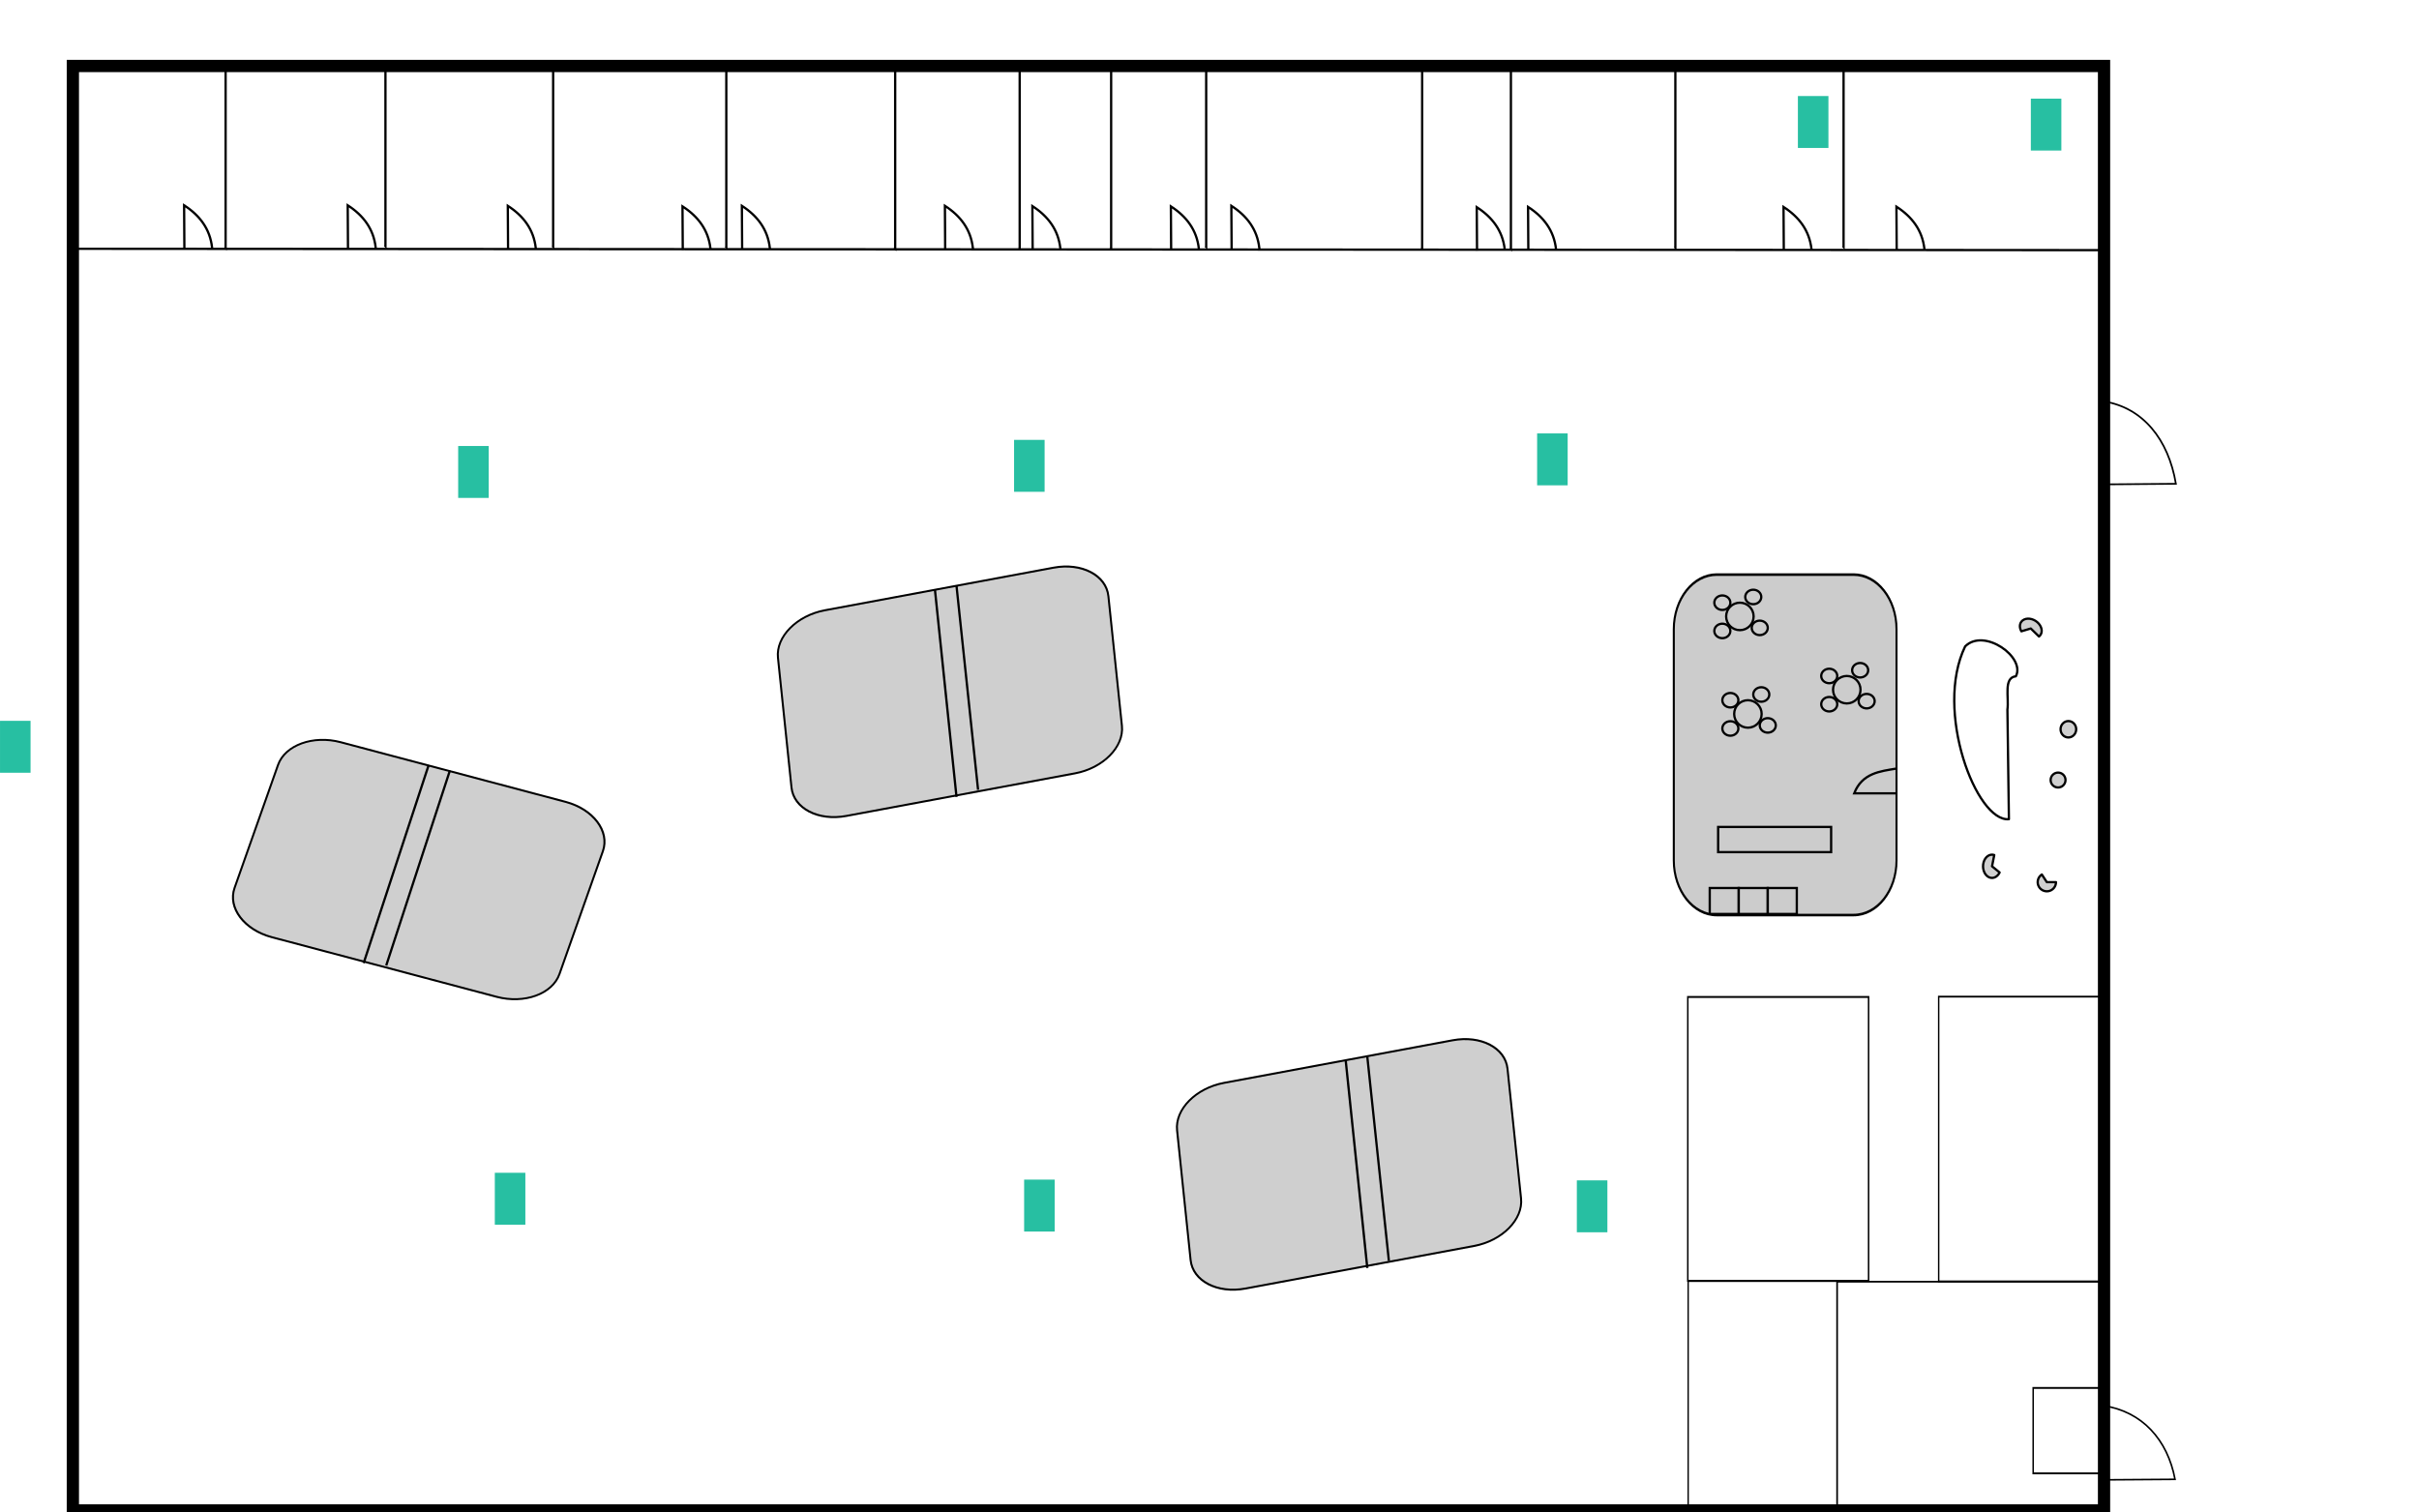
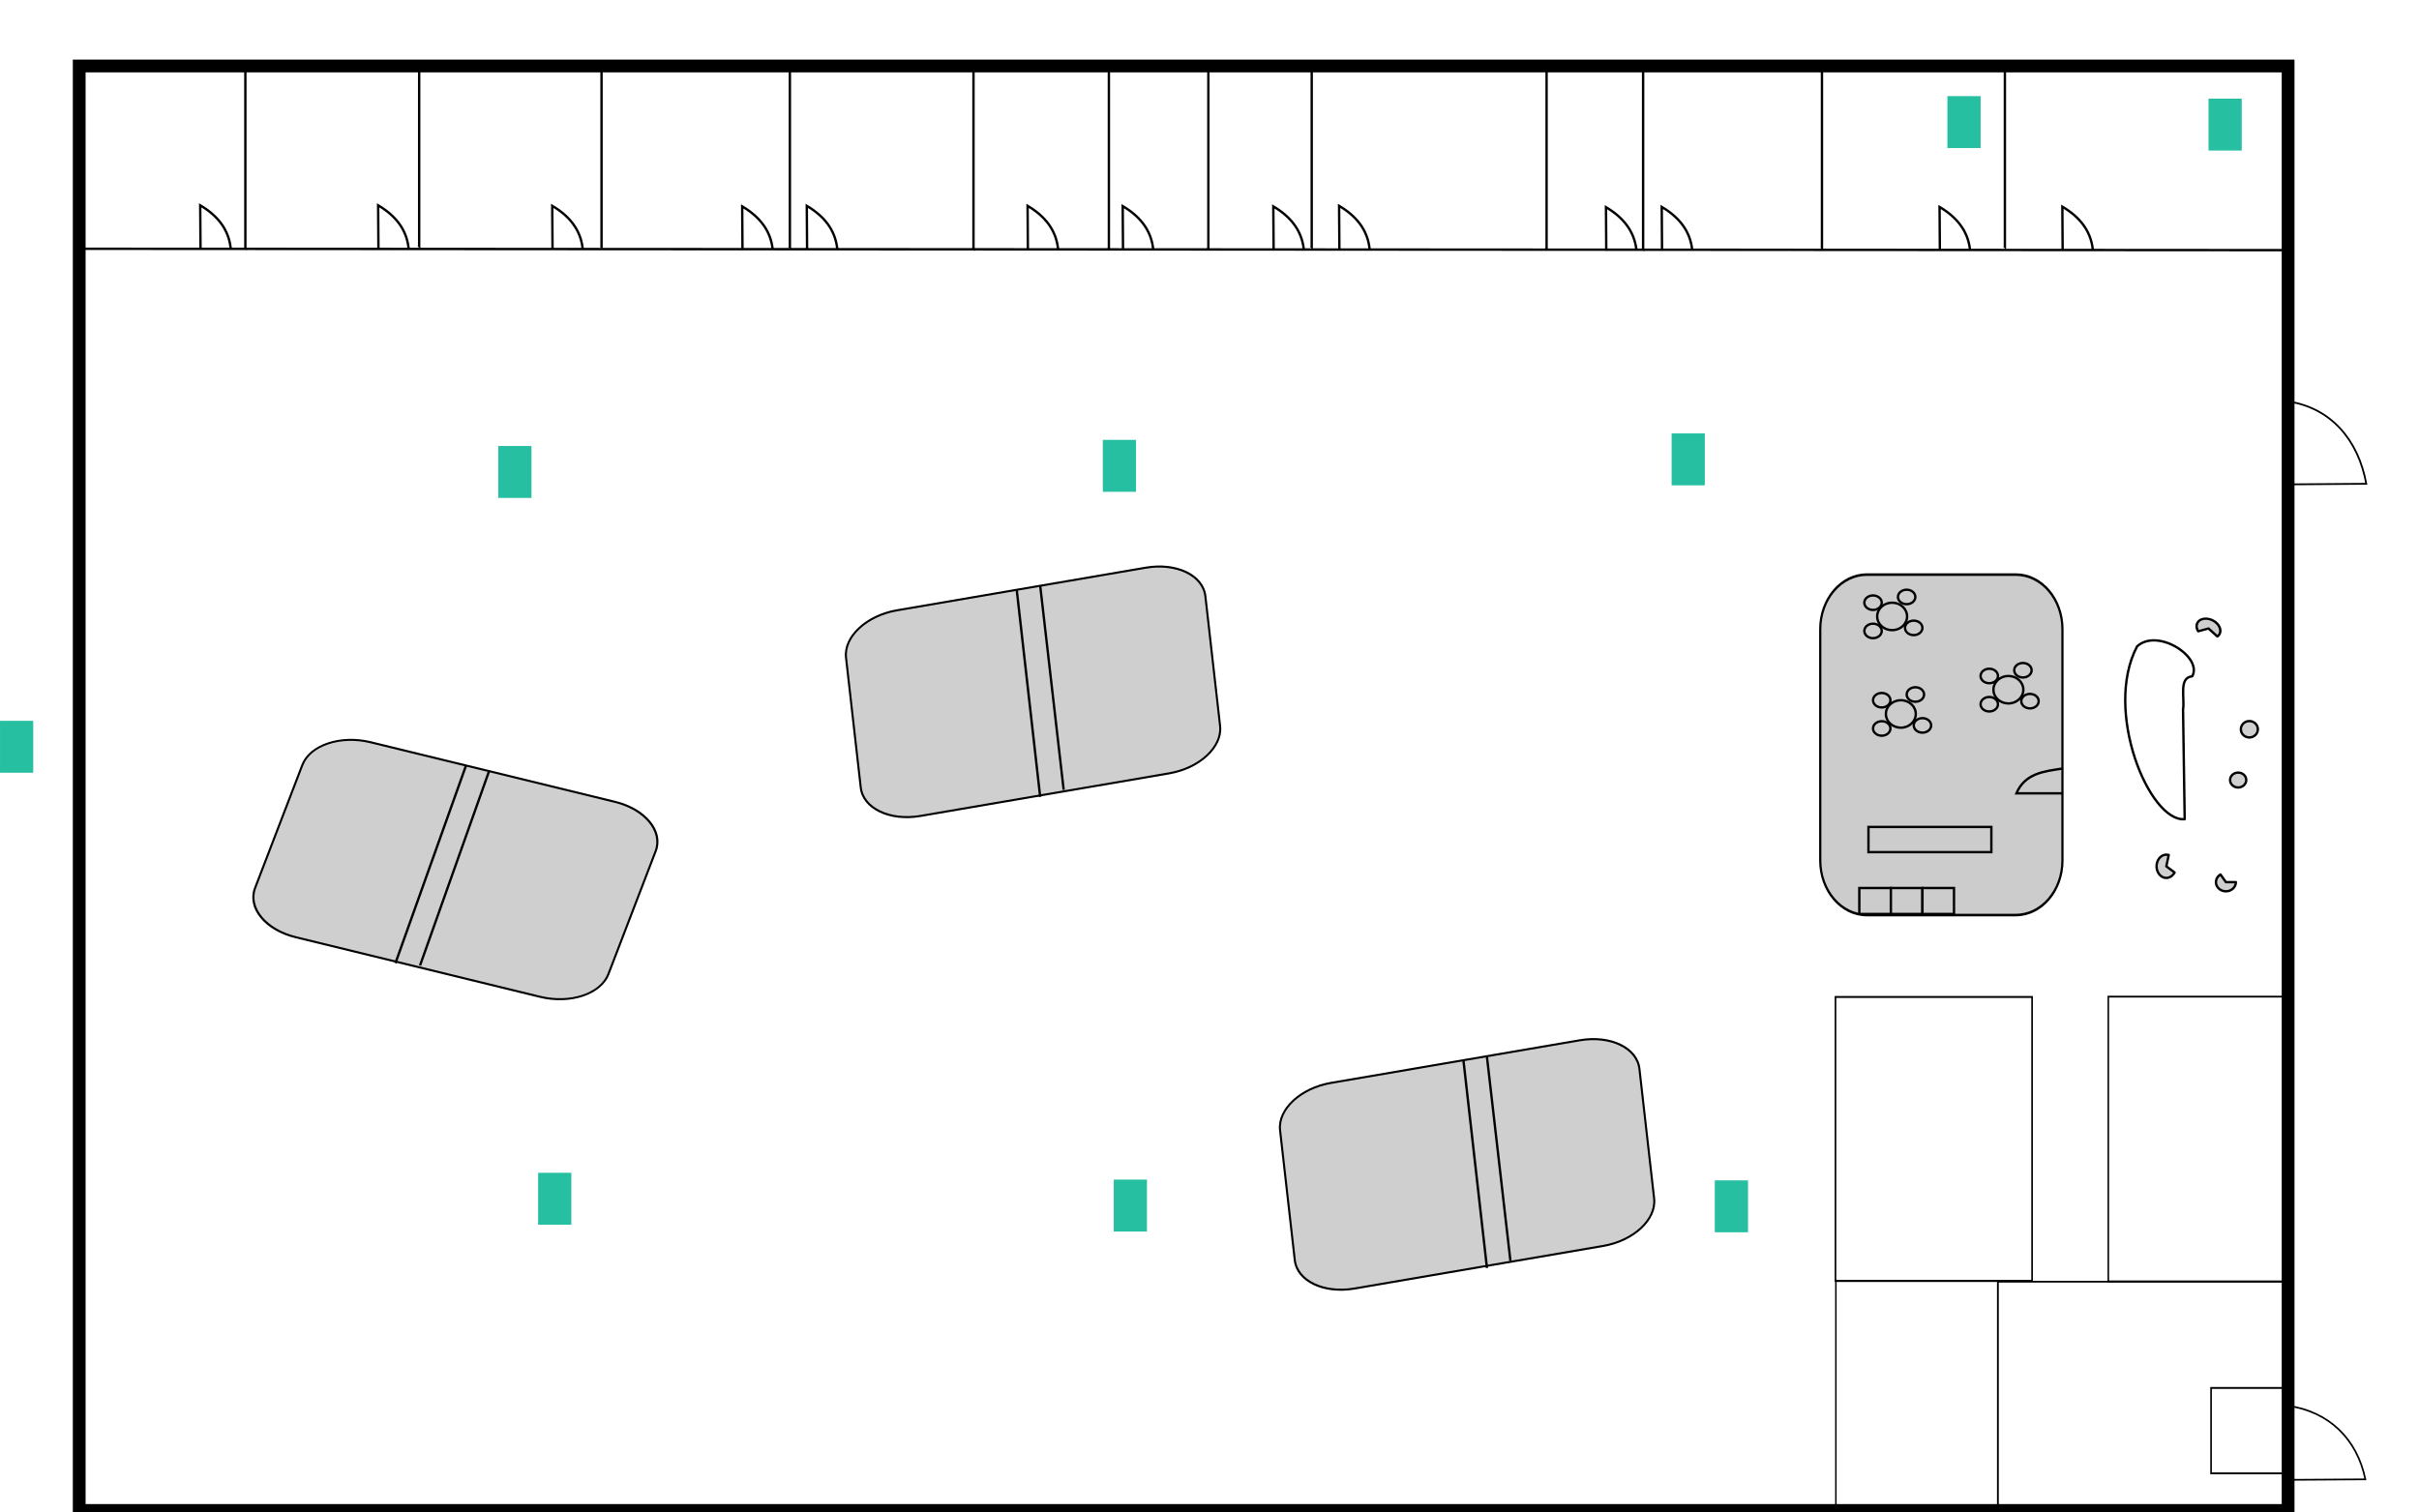
<svg xmlns="http://www.w3.org/2000/svg" width="400" height="250" viewBox="0 0 105.833 66.146" version="1.1" id="svg4900">
  <defs id="defs4894" />
  <g id="layer1" transform="translate(-6.013565,-2.128463)">
-     <rect style="fill:none;stroke:#000000;stroke-width:0.536;stroke-opacity:1;stroke-miterlimit:4;stroke-dasharray:none" id="rect4485" width="88.866" height="63.212" x="9.201" y="5.016" />
-     <path style="fill:none;stroke:#000000;stroke-width:0.1;stroke-linecap:butt;stroke-linejoin:miter;stroke-miterlimit:4;stroke-dasharray:none;stroke-opacity:1" d="m 9.217,13.015 88.876,0.06 v 0" id="path4487" />
-     <path style="fill:none;stroke:#000000;stroke-width:0.075px;stroke-linecap:butt;stroke-linejoin:miter;stroke-opacity:1" d="m 98.086,23.325 3.125,-0.025 v 0 c -0.328,-1.948 -1.441,-3.323 -3.132,-3.603 v 0" id="path4556" />
-     <rect id="rect5001-3" width="1.336" height="2.272" x="27.796" y="25.12" style="fill:none;stroke-width:0.265" />
-     <rect id="rect5001-9" width="1.336" height="2.272" x="94.864" y="6.445" style="fill:#1abb9c;fill-opacity:0.941;stroke-width:0.265" />
-     <path style="fill:none;stroke:#000000;stroke-width:0.071px;stroke-linecap:butt;stroke-linejoin:miter;stroke-opacity:1" d="m 98.039,66.888 3.134,-0.022 v 0 c -0.329,-1.743 -1.445,-2.974 -3.141,-3.224 l -0.004,0.205" id="path4556-1" />
-     <g id="g5901" transform="matrix(0.622218,0,0,0.7912608,37.12642,14.27534)">
+     <rect style="fill:none;stroke:#000000;stroke-width:0.559;stroke-miterlimit:4;stroke-dasharray:none;stroke-opacity:1" id="rect4485" width="96.641" height="63.212" x="9.479" y="5.016" />
+     <path style="fill:none;stroke:#000000;stroke-width:0.104;stroke-linecap:butt;stroke-linejoin:miter;stroke-miterlimit:4;stroke-dasharray:none;stroke-opacity:1" d="m 9.497,13.015 96.652,0.06 v 0" id="path4487" />
+     <path style="fill:none;stroke:#000000;stroke-width:0.078px;stroke-linecap:butt;stroke-linejoin:miter;stroke-opacity:1" d="m 106.142,23.325 3.399,-0.025 v 0 c -0.356,-1.948 -1.567,-3.323 -3.406,-3.603 v 0" id="path4556" />
+     <rect id="rect5001-3" width="1.453" height="2.272" x="29.702" y="25.12" style="fill:none;stroke-width:0.276" />
+     <rect id="rect5001-9" width="1.453" height="2.272" x="102.638" y="6.445" style="fill:#1abb9c;fill-opacity:0.941;stroke-width:0.276" />
+     <path style="fill:none;stroke:#000000;stroke-width:0.074px;stroke-linecap:butt;stroke-linejoin:miter;stroke-opacity:1" d="m 106.091,66.888 3.409,-0.022 v 0 c -0.357,-1.743 -1.572,-2.974 -3.416,-3.224 l -0.004,0.205" id="path4556-1" />
+     <g id="g5901" transform="matrix(0.6766591,0,0,0.7912608,39.84865,14.27534)">
      <rect ry="0" y="55.534" x="79.164" height="12.651" width="18.776" id="rect4536" style="fill:none;stroke:#000000;stroke-width:0.096;stroke-miterlimit:4;stroke-dasharray:none;stroke-opacity:1" />
      <rect ry="3.02" y="16.427" x="67.689" height="18.829" width="15.66" id="rect4577-3" style="fill:#cccccc;stroke:#000000;stroke-width:0.143;stroke-miterlimit:4;stroke-dasharray:none;stroke-opacity:1" />
      <rect style="fill:none;stroke:#000000;stroke-width:0.104;stroke-miterlimit:4;stroke-dasharray:none;stroke-opacity:1" y="61.41" x="92.958" height="4.724" width="4.938" id="rect5069" />
      <rect ry="0" y="39.769" x="86.314" height="15.748" width="11.652" id="rect4536-2" style="fill:none;stroke:#000000;stroke-width:0.1;stroke-miterlimit:4;stroke-dasharray:none;stroke-opacity:1" />
      <rect rx="0" ry="1.247" y="55.499" x="68.699" height="12.697" width="10.475" id="rect5891" style="fill:none;stroke:#000000;stroke-width:0.096;stroke-miterlimit:4;stroke-dasharray:none;stroke-opacity:1" />
      <rect rx="0" ry="1.271" y="39.787" x="68.674" height="15.7" width="12.712" id="rect5893" style="fill:none;stroke:#000000;stroke-width:0.106;stroke-miterlimit:4;stroke-dasharray:none;stroke-opacity:1" />
    </g>
-     <path style="fill:none;stroke:#000000;stroke-width:0.1;stroke-linecap:butt;stroke-linejoin:miter;stroke-miterlimit:4;stroke-dasharray:none;stroke-opacity:1" d="m 79.312,5.041 v 7.918 l -0.033,-0.033 v 0" id="path5903" />
-     <path style="fill:none;stroke:#000000;stroke-width:0.1;stroke-linecap:butt;stroke-linejoin:miter;stroke-miterlimit:4;stroke-dasharray:none;stroke-opacity:1" d="m 72.117,5.049 v 7.965 l -0.033,-0.034 v 0" id="path5903-7" />
-     <path style="fill:none;stroke:#000000;stroke-width:0.1;stroke-linecap:butt;stroke-linejoin:miter;stroke-miterlimit:4;stroke-dasharray:none;stroke-opacity:1" d="m 86.671,4.981 v 7.951 l -0.033,-0.034 v 0" id="path5903-0" />
-     <path style="fill:none;stroke:#000000;stroke-width:0.1;stroke-linecap:butt;stroke-linejoin:miter;stroke-miterlimit:4;stroke-dasharray:none;stroke-opacity:1" d="M 68.234,5.057 V 12.975 l -0.033,-0.033 v 0" id="path5903-9" />
-     <path style="fill:none;stroke:#000000;stroke-width:0.1;stroke-linecap:butt;stroke-linejoin:miter;stroke-miterlimit:4;stroke-dasharray:none;stroke-opacity:1" d="m 58.785,5.013 v 7.918 l -0.033,-0.033 v 0" id="path5903-3" />
-     <path style="fill:none;stroke:#000000;stroke-width:0.1;stroke-linecap:butt;stroke-linejoin:miter;stroke-miterlimit:4;stroke-dasharray:none;stroke-opacity:1" d="m 54.627,5.057 v 7.918 l -0.033,-0.033 v 0" id="path5903-6" />
-     <path style="fill:none;stroke:#000000;stroke-width:0.1;stroke-linecap:butt;stroke-linejoin:miter;stroke-miterlimit:4;stroke-dasharray:none;stroke-opacity:1" d="m 50.625,5.051 v 7.919 l -0.033,-0.033 v 0" id="path5903-06" />
-     <path style="fill:none;stroke:#000000;stroke-width:0.101;stroke-linecap:butt;stroke-linejoin:miter;stroke-miterlimit:4;stroke-dasharray:none;stroke-opacity:1" d="m 45.178,4.975 v 8.028 l -0.033,-0.034 v 0" id="path5903-2" />
-     <path style="fill:none;stroke:#000000;stroke-width:0.1;stroke-linecap:butt;stroke-linejoin:miter;stroke-miterlimit:4;stroke-dasharray:none;stroke-opacity:1" d="m 37.79,5.018 v 7.918 l -0.033,-0.033 v 0" id="path5903-61" />
-     <path style="fill:none;stroke:#000000;stroke-width:0.1;stroke-linecap:butt;stroke-linejoin:miter;stroke-miterlimit:4;stroke-dasharray:none;stroke-opacity:1" d="m 30.214,5.002 v 7.918 l -0.033,-0.033 v 0" id="path5903-61-8" />
-     <path style="fill:none;stroke:#000000;stroke-width:0.1;stroke-linecap:butt;stroke-linejoin:miter;stroke-miterlimit:4;stroke-dasharray:none;stroke-opacity:1" d="m 22.877,4.98 v 7.918 l -0.033,-0.033 v 0" id="path5903-61-7" />
-     <path style="fill:none;stroke:#000000;stroke-width:0.1;stroke-linecap:butt;stroke-linejoin:miter;stroke-miterlimit:4;stroke-dasharray:none;stroke-opacity:1" d="m 15.884,5.052 v 7.918 l -0.033,-0.033 v 0" id="path5903-61-9" />
-     <rect style="fill:#cccccc;fill-opacity:0.941;stroke:#000000;stroke-width:0.087;stroke-miterlimit:4;stroke-dasharray:none;stroke-opacity:1" id="rect5991" width="14.706" height="9.049" x="52.018" y="59.781" ry="1.671" rx="2.264" transform="matrix(0.9830841,-0.1831547,0.1037133,0.9946072,0,0)" />
-     <rect style="fill:#cccccc;fill-opacity:0.941;stroke:#000000;stroke-width:0.087;stroke-miterlimit:4;stroke-dasharray:none;stroke-opacity:1" id="rect5991-0" width="14.706" height="9.049" x="36.746" y="36.175" ry="1.671" rx="2.264" transform="matrix(0.9830841,-0.1831547,0.1037133,0.9946072,0,0)" />
-     <rect style="fill:#cccccc;fill-opacity:0.941;stroke:#000000;stroke-width:0.087;stroke-miterlimit:4;stroke-dasharray:none;stroke-opacity:1" id="rect5991-2" width="14.706" height="9.049" x="29.093" y="28.178" ry="1.671" rx="2.264" transform="matrix(0.9665635,0.2564275,-0.3331274,0.9428818,0,0)" />
-     <rect id="rect5001-9-3" width="1.336" height="2.272" x="26.059" y="21.646" style="fill:#1abb9c;fill-opacity:0.941;stroke-width:0.265" />
-     <rect id="rect5001-9-7" width="1.336" height="2.272" x="50.38" y="21.378" style="fill:#1abb9c;fill-opacity:0.941;stroke-width:0.265" />
-     <rect id="rect5001-9-5" width="1.336" height="2.272" x="73.264" y="21.095" style="fill:#1abb9c;fill-opacity:0.941;stroke-width:0.265" />
-     <rect id="rect5001-9-9" width="1.336" height="2.272" x="27.662" y="53.451" style="fill:#1abb9c;fill-opacity:0.941;stroke-width:0.265" />
-     <rect id="rect5001-9-2" width="1.336" height="2.272" x="50.82" y="53.75" style="fill:#1abb9c;fill-opacity:0.941;stroke-width:0.265" />
-     <rect id="rect5001-9-28" width="1.336" height="2.272" x="75.002" y="53.783" style="fill:#1abb9c;fill-opacity:0.941;stroke-width:0.265" />
-     <rect id="rect5001-9-97" width="1.336" height="2.272" x="6.014" y="33.673" style="fill:#1abb9c;fill-opacity:0.941;stroke-width:0.265" />
-     <path style="fill:none;stroke:#000000;stroke-width:0.1;stroke-linecap:butt;stroke-linejoin:miter;stroke-miterlimit:4;stroke-dasharray:none;stroke-opacity:1" d="m 88.996,13.075 -0.012,-1.902 c 0.689,0.444 1.132,1.037 1.223,1.843 l 0.006,0.041" id="path6088" />
-     <path style="fill:none;stroke:#000000;stroke-width:0.1;stroke-linecap:butt;stroke-linejoin:miter;stroke-miterlimit:4;stroke-dasharray:none;stroke-opacity:1" d="m 84.056,13.087 -0.012,-1.902 c 0.689,0.444 1.132,1.037 1.223,1.843 l 0.006,0.041" id="path6088-6" />
-     <path style="fill:none;stroke:#000000;stroke-width:0.1;stroke-linecap:butt;stroke-linejoin:miter;stroke-miterlimit:4;stroke-dasharray:none;stroke-opacity:1" d="m 72.879,13.085 -0.012,-1.902 c 0.689,0.444 1.132,1.037 1.223,1.843 l 0.006,0.041" id="path6088-1" />
-     <path style="fill:none;stroke:#000000;stroke-width:0.1;stroke-linecap:butt;stroke-linejoin:miter;stroke-miterlimit:4;stroke-dasharray:none;stroke-opacity:1" d="m 70.635,13.097 -0.012,-1.902 c 0.689,0.444 1.132,1.037 1.223,1.843 l 0.006,0.041" id="path6088-2" />
-     <path style="fill:none;stroke:#000000;stroke-width:0.1;stroke-linecap:butt;stroke-linejoin:miter;stroke-miterlimit:4;stroke-dasharray:none;stroke-opacity:1" d="m 59.898,13.038 -0.012,-1.902 c 0.689,0.444 1.132,1.037 1.223,1.843 l 0.006,0.041" id="path6088-9" />
-     <path style="fill:none;stroke:#000000;stroke-width:0.1;stroke-linecap:butt;stroke-linejoin:miter;stroke-miterlimit:4;stroke-dasharray:none;stroke-opacity:1" d="m 57.252,13.062 -0.012,-1.902 c 0.689,0.444 1.132,1.037 1.223,1.843 l 0.006,0.041" id="path6088-3" />
-     <path style="fill:none;stroke:#000000;stroke-width:0.1;stroke-linecap:butt;stroke-linejoin:miter;stroke-miterlimit:4;stroke-dasharray:none;stroke-opacity:1" d="m 51.193,13.05 -0.012,-1.902 c 0.689,0.444 1.132,1.037 1.223,1.843 l 0.006,0.041" id="path6088-19" />
-     <path style="fill:none;stroke:#000000;stroke-width:0.1;stroke-linecap:butt;stroke-linejoin:miter;stroke-miterlimit:4;stroke-dasharray:none;stroke-opacity:1" d="m 47.366,13.038 -0.012,-1.902 c 0.689,0.444 1.132,1.037 1.223,1.843 l 0.006,0.041" id="path6088-4" />
-     <path style="fill:none;stroke:#000000;stroke-width:0.1;stroke-linecap:butt;stroke-linejoin:miter;stroke-miterlimit:4;stroke-dasharray:none;stroke-opacity:1" d="m 38.483,13.038 -0.012,-1.902 c 0.689,0.444 1.132,1.037 1.223,1.843 l 0.006,0.041" id="path6088-7" />
-     <path style="fill:none;stroke:#000000;stroke-width:0.1;stroke-linecap:butt;stroke-linejoin:miter;stroke-miterlimit:4;stroke-dasharray:none;stroke-opacity:1" d="m 35.885,13.062 -0.012,-1.902 c 0.689,0.444 1.132,1.037 1.223,1.843 l 0.006,0.041" id="path6088-8" />
-     <path style="fill:none;stroke:#000000;stroke-width:0.1;stroke-linecap:butt;stroke-linejoin:miter;stroke-miterlimit:4;stroke-dasharray:none;stroke-opacity:1" d="m 28.242,13.038 -0.012,-1.902 c 0.689,0.444 1.132,1.037 1.223,1.843 l 0.006,0.041" id="path6088-45" />
-     <path style="fill:none;stroke:#000000;stroke-width:0.1;stroke-linecap:butt;stroke-linejoin:miter;stroke-miterlimit:4;stroke-dasharray:none;stroke-opacity:1" d="m 21.238,13.015 -0.012,-1.902 c 0.689,0.444 1.132,1.037 1.223,1.843 l 0.006,0.041" id="path6088-0" />
-     <path style="fill:none;stroke:#000000;stroke-width:0.1;stroke-linecap:butt;stroke-linejoin:miter;stroke-miterlimit:4;stroke-dasharray:none;stroke-opacity:1" d="m 14.08,13.015 -0.012,-1.902 c 0.689,0.444 1.132,1.037 1.223,1.843 l 0.006,0.041" id="path6088-36" />
-     <path style="fill:none;stroke:#000000;stroke-width:0.1;stroke-linecap:butt;stroke-linejoin:miter;stroke-miterlimit:4;stroke-dasharray:none;stroke-opacity:1" d="m 46.917,27.928 0.944,9.072 v 0" id="path6171" />
-     <path style="fill:none;stroke:#000000;stroke-width:0.099;stroke-linecap:butt;stroke-linejoin:miter;stroke-miterlimit:4;stroke-dasharray:none;stroke-opacity:1" d="m 47.861,27.763 0.944,8.93 v 0" id="path6171-1" />
-     <path style="fill:none;stroke:#000000;stroke-width:0.1;stroke-linecap:butt;stroke-linejoin:miter;stroke-miterlimit:4;stroke-dasharray:none;stroke-opacity:1" d="m 64.89,48.545 0.944,9.072 v 0" id="path6171-0" />
-     <path style="fill:none;stroke:#000000;stroke-width:0.099;stroke-linecap:butt;stroke-linejoin:miter;stroke-miterlimit:4;stroke-dasharray:none;stroke-opacity:1" d="m 65.835,48.379 0.944,8.93 v 0" id="path6171-1-6" />
-     <path style="fill:none;stroke:#000000;stroke-width:0.1;stroke-linecap:butt;stroke-linejoin:miter;stroke-miterlimit:4;stroke-dasharray:none;stroke-opacity:1" d="m 24.768,35.609 -2.845,8.666 v 0" id="path6171-3" />
-     <path style="fill:none;stroke:#000000;stroke-width:0.099;stroke-linecap:butt;stroke-linejoin:miter;stroke-miterlimit:4;stroke-dasharray:none;stroke-opacity:1" d="m 25.698,35.844 -2.787,8.536 v 0" id="path6171-1-2" />
-     <rect style="fill:#cccccc;fill-opacity:0.941;stroke:#000000;stroke-width:0.1;stroke-miterlimit:4;stroke-dasharray:none;stroke-opacity:1" id="rect6214" width="4.944" height="1.102" x="81.183" y="38.317" ry="0" />
-     <circle style="fill:#cccccc;fill-opacity:0.941;stroke:#000000;stroke-width:0.1;stroke-miterlimit:4;stroke-dasharray:none;stroke-opacity:1" id="path6216" cx="82.486" cy="33.372" r="0.601" />
-     <ellipse style="fill:#cccccc;fill-opacity:0.941;stroke:#000000;stroke-width:0.1;stroke-miterlimit:4;stroke-dasharray:none;stroke-opacity:1" id="path6218" cx="83.071" cy="32.52" rx="0.351" ry="0.317" />
-     <ellipse style="fill:#cccccc;fill-opacity:0.941;stroke:#000000;stroke-width:0.1;stroke-miterlimit:4;stroke-dasharray:none;stroke-opacity:1" id="path6218-0" cx="83.355" cy="33.873" rx="0.351" ry="0.317" />
-     <ellipse style="fill:#cccccc;fill-opacity:0.941;stroke:#000000;stroke-width:0.1;stroke-miterlimit:4;stroke-dasharray:none;stroke-opacity:1" id="path6218-6" cx="81.718" cy="34.007" rx="0.351" ry="0.317" />
-     <ellipse style="fill:#cccccc;fill-opacity:0.941;stroke:#000000;stroke-width:0.1;stroke-miterlimit:4;stroke-dasharray:none;stroke-opacity:1" id="path6218-1" cx="81.718" cy="32.771" rx="0.351" ry="0.317" />
-     <rect style="fill:#cccccc;fill-opacity:0.941;stroke:#000000;stroke-width:0.1;stroke-miterlimit:4;stroke-dasharray:none;stroke-opacity:1" id="rect6247" width="1.27" height="1.136" x="80.816" y="40.989" />
-     <rect style="fill:#cccccc;fill-opacity:0.941;stroke:#000000;stroke-width:0.1;stroke-miterlimit:4;stroke-dasharray:none;stroke-opacity:1" id="rect6247-5" width="1.27" height="1.136" x="82.085" y="40.989" />
-     <rect style="fill:#cccccc;fill-opacity:0.941;stroke:#000000;stroke-width:0.1;stroke-miterlimit:4;stroke-dasharray:none;stroke-opacity:1" id="rect6247-54" width="1.27" height="1.136" x="83.355" y="40.989" />
-     <circle style="fill:#cccccc;fill-opacity:0.941;stroke:#000000;stroke-width:0.1;stroke-miterlimit:4;stroke-dasharray:none;stroke-opacity:1" id="path6216-7" cx="86.812" cy="32.311" r="0.601" />
-     <ellipse style="fill:#cccccc;fill-opacity:0.941;stroke:#000000;stroke-width:0.1;stroke-miterlimit:4;stroke-dasharray:none;stroke-opacity:1" id="path6218-65" cx="87.397" cy="31.459" rx="0.351" ry="0.317" />
-     <ellipse style="fill:#cccccc;fill-opacity:0.941;stroke:#000000;stroke-width:0.1;stroke-miterlimit:4;stroke-dasharray:none;stroke-opacity:1" id="path6218-0-6" cx="87.681" cy="32.812" rx="0.351" ry="0.317" />
-     <ellipse style="fill:#cccccc;fill-opacity:0.941;stroke:#000000;stroke-width:0.1;stroke-miterlimit:4;stroke-dasharray:none;stroke-opacity:1" id="path6218-6-9" cx="86.044" cy="32.946" rx="0.351" ry="0.317" />
-     <ellipse style="fill:#cccccc;fill-opacity:0.941;stroke:#000000;stroke-width:0.1;stroke-miterlimit:4;stroke-dasharray:none;stroke-opacity:1" id="path6218-1-3" cx="86.044" cy="31.71" rx="0.351" ry="0.317" />
-     <circle style="fill:#cccccc;fill-opacity:0.941;stroke:#000000;stroke-width:0.1;stroke-miterlimit:4;stroke-dasharray:none;stroke-opacity:1" id="path6216-74" cx="82.135" cy="29.104" r="0.601" />
-     <ellipse style="fill:#cccccc;fill-opacity:0.941;stroke:#000000;stroke-width:0.1;stroke-miterlimit:4;stroke-dasharray:none;stroke-opacity:1" id="path6218-5" cx="82.72" cy="28.252" rx="0.351" ry="0.317" />
-     <ellipse style="fill:#cccccc;fill-opacity:0.941;stroke:#000000;stroke-width:0.1;stroke-miterlimit:4;stroke-dasharray:none;stroke-opacity:1" id="path6218-0-2" cx="83.004" cy="29.605" rx="0.351" ry="0.317" />
-     <ellipse style="fill:#cccccc;fill-opacity:0.941;stroke:#000000;stroke-width:0.1;stroke-miterlimit:4;stroke-dasharray:none;stroke-opacity:1" id="path6218-6-5" cx="81.367" cy="29.739" rx="0.351" ry="0.317" />
-     <ellipse style="fill:#cccccc;fill-opacity:0.941;stroke:#000000;stroke-width:0.1;stroke-miterlimit:4;stroke-dasharray:none;stroke-opacity:1" id="path6218-1-4" cx="81.367" cy="28.503" rx="0.351" ry="0.317" />
-     <path style="fill:none;stroke:#000000;stroke-width:0.1;stroke-linecap:butt;stroke-linejoin:miter;stroke-miterlimit:4;stroke-dasharray:none;stroke-opacity:1" d="m 88.99,36.846 h -1.854 v 0 c 0.349,-0.887 1.12,-0.963 1.866,-1.087 v 0 0 0" id="path6315" />
-     <path style="fill:none;stroke:#000000;stroke-width:0.1;stroke-linecap:round;stroke-linejoin:round;stroke-miterlimit:4;stroke-dasharray:none;stroke-opacity:1" d="m 91.99,30.416 c -1.365,2.818 0.495,7.697 1.915,7.561 l -0.065,-4.796 c 0.075,-0.534 -0.182,-1.4 0.369,-1.457 0.433,-0.832 -1.388,-2.136 -2.219,-1.308 z" id="path6319" />
-     <circle style="fill:#cccccc;fill-opacity:0.941;stroke:#000000;stroke-width:0.1;stroke-linecap:round;stroke-linejoin:round;stroke-miterlimit:4;stroke-dasharray:none;stroke-opacity:1" id="path6321" cx="96.056" cy="36.264" r="0.326" />
-     <ellipse style="fill:#cccccc;fill-opacity:0.941;stroke:#000000;stroke-width:0.1;stroke-linecap:round;stroke-linejoin:round;stroke-miterlimit:4;stroke-dasharray:none;stroke-opacity:1" id="path6323" cx="96.507" cy="34.042" rx="0.342" ry="0.359" />
-     <path style="fill:#cccccc;fill-opacity:0.941;stroke:#000000;stroke-width:0.1;stroke-linecap:round;stroke-linejoin:round;stroke-miterlimit:4;stroke-dasharray:none;stroke-opacity:1" id="path6325" d="m 93.499,40.309 a 0.393,0.509 0 0 1 -0.506,0.187 0.393,0.509 0 0 1 -0.195,-0.634 0.393,0.509 0 0 1 0.466,-0.317 l -0.097,0.494 z" />
-     <path style="fill:#cccccc;fill-opacity:0.941;stroke:#000000;stroke-width:0.1;stroke-linecap:round;stroke-linejoin:round;stroke-miterlimit:4;stroke-dasharray:none;stroke-opacity:1" id="path6327" d="m 95.965,40.732 a 0.401,0.401 0 0 1 -0.324,0.394 0.401,0.401 0 0 1 -0.448,-0.243 0.401,0.401 0 0 1 0.153,-0.486 l 0.218,0.336 z" />
-     <path style="fill:#cccccc;fill-opacity:0.941;stroke:#000000;stroke-width:0.1;stroke-linecap:round;stroke-linejoin:round;stroke-miterlimit:4;stroke-dasharray:none;stroke-opacity:1" id="path6325-7" d="m -26.612,-95.383 a 0.393,0.509 0 0 1 -0.506,0.176 0.393,0.509 0 0 1 -0.19,-0.634 0.393,0.509 0 0 1 0.465,-0.314 l -0.097,0.494 z" transform="rotate(123.0757)" />
-     <rect id="rect5001-9-5-5" width="1.336" height="2.272" x="84.673" y="6.331" style="fill:#1abb9c;fill-opacity:0.941;stroke-width:0.265" />
+     <path style="fill:none;stroke:#000000;stroke-width:0.104;stroke-linecap:butt;stroke-linejoin:miter;stroke-miterlimit:4;stroke-dasharray:none;stroke-opacity:1" d="m 85.726,5.041 v 7.918 l -0.036,-0.033 v 0" id="path5903" />
+     <path style="fill:none;stroke:#000000;stroke-width:0.105;stroke-linecap:butt;stroke-linejoin:miter;stroke-miterlimit:4;stroke-dasharray:none;stroke-opacity:1" d="m 77.901,5.049 v 7.965 l -0.036,-0.034 v 0" id="path5903-7" />
+     <path style="fill:none;stroke:#000000;stroke-width:0.104;stroke-linecap:butt;stroke-linejoin:miter;stroke-miterlimit:4;stroke-dasharray:none;stroke-opacity:1" d="m 93.729,4.981 v 7.951 l -0.036,-0.034 v 0" id="path5903-0" />
+     <path style="fill:none;stroke:#000000;stroke-width:0.104;stroke-linecap:butt;stroke-linejoin:miter;stroke-miterlimit:4;stroke-dasharray:none;stroke-opacity:1" d="M 73.678,5.057 V 12.975 l -0.036,-0.033 v 0" id="path5903-9" />
+     <path style="fill:none;stroke:#000000;stroke-width:0.104;stroke-linecap:butt;stroke-linejoin:miter;stroke-miterlimit:4;stroke-dasharray:none;stroke-opacity:1" d="m 63.402,5.013 v 7.918 l -0.036,-0.033 v 0" id="path5903-3" />
+     <path style="fill:none;stroke:#000000;stroke-width:0.104;stroke-linecap:butt;stroke-linejoin:miter;stroke-miterlimit:4;stroke-dasharray:none;stroke-opacity:1" d="m 58.88,5.057 v 7.918 l -0.036,-0.033 v 0" id="path5903-6" />
+     <path style="fill:none;stroke:#000000;stroke-width:0.104;stroke-linecap:butt;stroke-linejoin:miter;stroke-miterlimit:4;stroke-dasharray:none;stroke-opacity:1" d="m 54.528,5.051 v 7.919 l -0.036,-0.033 v 0" id="path5903-06" />
+     <path style="fill:none;stroke:#000000;stroke-width:0.105;stroke-linecap:butt;stroke-linejoin:miter;stroke-miterlimit:4;stroke-dasharray:none;stroke-opacity:1" d="m 48.604,4.975 v 8.028 l -0.036,-0.034 v 0" id="path5903-2" />
+     <path style="fill:none;stroke:#000000;stroke-width:0.104;stroke-linecap:butt;stroke-linejoin:miter;stroke-miterlimit:4;stroke-dasharray:none;stroke-opacity:1" d="m 40.571,5.018 v 7.918 l -0.036,-0.033 v 0" id="path5903-61" />
+     <path style="fill:none;stroke:#000000;stroke-width:0.104;stroke-linecap:butt;stroke-linejoin:miter;stroke-miterlimit:4;stroke-dasharray:none;stroke-opacity:1" d="m 32.331,5.002 v 7.918 l -0.036,-0.033 v 0" id="path5903-61-8" />
+     <path style="fill:none;stroke:#000000;stroke-width:0.104;stroke-linecap:butt;stroke-linejoin:miter;stroke-miterlimit:4;stroke-dasharray:none;stroke-opacity:1" d="m 24.352,4.98 v 7.918 l -0.036,-0.033 v 0" id="path5903-61-7" />
+     <path style="fill:none;stroke:#000000;stroke-width:0.104;stroke-linecap:butt;stroke-linejoin:miter;stroke-miterlimit:4;stroke-dasharray:none;stroke-opacity:1" d="m 16.748,5.052 v 7.918 l -0.036,-0.033 v 0" id="path5903-61-9" />
+     <rect style="fill:#cccccc;fill-opacity:0.941;stroke:#000000;stroke-width:0.09;stroke-miterlimit:4;stroke-dasharray:none;stroke-opacity:1" id="rect5991" width="15.951" height="9.058" x="55.899" y="59.751" ry="1.673" rx="2.456" transform="matrix(0.9856406,-0.1688568,0.1126771,0.9936317,0,0)" />
+     <rect style="fill:#cccccc;fill-opacity:0.941;stroke:#000000;stroke-width:0.09;stroke-miterlimit:4;stroke-dasharray:none;stroke-opacity:1" id="rect5991-0" width="15.951" height="9.058" x="39.334" y="36.122" ry="1.673" rx="2.456" transform="matrix(0.9856406,-0.1688568,0.1126771,0.9936317,0,0)" />
+     <rect style="fill:#cccccc;fill-opacity:0.941;stroke:#000000;stroke-width:0.091;stroke-miterlimit:4;stroke-dasharray:none;stroke-opacity:1" id="rect5991-2" width="15.911" height="9.14" x="30.983" y="28.588" ry="1.688" rx="2.45" transform="matrix(0.971509,0.2370029,-0.3586579,0.9334691,0,0)" />
+     <rect id="rect5001-9-3" width="1.453" height="2.272" x="27.813" y="21.646" style="fill:#1abb9c;fill-opacity:0.941;stroke-width:0.276" />
+     <rect id="rect5001-9-7" width="1.453" height="2.272" x="54.262" y="21.378" style="fill:#1abb9c;fill-opacity:0.941;stroke-width:0.276" />
+     <rect id="rect5001-9-5" width="1.453" height="2.272" x="79.148" y="21.095" style="fill:#1abb9c;fill-opacity:0.941;stroke-width:0.276" />
+     <rect id="rect5001-9-9" width="1.453" height="2.272" x="29.557" y="53.451" style="fill:#1abb9c;fill-opacity:0.941;stroke-width:0.276" />
+     <rect id="rect5001-9-2" width="1.453" height="2.272" x="54.741" y="53.75" style="fill:#1abb9c;fill-opacity:0.941;stroke-width:0.276" />
+     <rect id="rect5001-9-28" width="1.453" height="2.272" x="81.038" y="53.783" style="fill:#1abb9c;fill-opacity:0.941;stroke-width:0.276" />
+     <rect id="rect5001-9-97" width="1.453" height="2.272" x="6.014" y="33.673" style="fill:#1abb9c;fill-opacity:0.941;stroke-width:0.276" />
+     <path style="fill:none;stroke:#000000;stroke-width:0.104;stroke-linecap:butt;stroke-linejoin:miter;stroke-miterlimit:4;stroke-dasharray:none;stroke-opacity:1" d="m 96.256,13.075 -0.013,-1.902 c 0.749,0.444 1.231,1.037 1.329,1.843 l 0.006,0.041" id="path6088" />
+     <path style="fill:none;stroke:#000000;stroke-width:0.104;stroke-linecap:butt;stroke-linejoin:miter;stroke-miterlimit:4;stroke-dasharray:none;stroke-opacity:1" d="m 90.884,13.087 -0.013,-1.902 c 0.749,0.444 1.231,1.037 1.329,1.843 l 0.006,0.041" id="path6088-6" />
+     <path style="fill:none;stroke:#000000;stroke-width:0.104;stroke-linecap:butt;stroke-linejoin:miter;stroke-miterlimit:4;stroke-dasharray:none;stroke-opacity:1" d="m 78.729,13.085 -0.013,-1.902 c 0.749,0.444 1.231,1.037 1.329,1.843 l 0.006,0.041" id="path6088-1" />
+     <path style="fill:none;stroke:#000000;stroke-width:0.104;stroke-linecap:butt;stroke-linejoin:miter;stroke-miterlimit:4;stroke-dasharray:none;stroke-opacity:1" d="m 76.289,13.097 -0.013,-1.902 c 0.749,0.444 1.231,1.037 1.329,1.843 l 0.006,0.041" id="path6088-2" />
+     <path style="fill:none;stroke:#000000;stroke-width:0.104;stroke-linecap:butt;stroke-linejoin:miter;stroke-miterlimit:4;stroke-dasharray:none;stroke-opacity:1" d="m 64.613,13.038 -0.013,-1.902 c 0.749,0.444 1.231,1.037 1.329,1.843 l 0.006,0.041" id="path6088-9" />
+     <path style="fill:none;stroke:#000000;stroke-width:0.104;stroke-linecap:butt;stroke-linejoin:miter;stroke-miterlimit:4;stroke-dasharray:none;stroke-opacity:1" d="m 61.735,13.062 -0.013,-1.902 c 0.749,0.444 1.231,1.037 1.329,1.843 l 0.006,0.041" id="path6088-3" />
+     <path style="fill:none;stroke:#000000;stroke-width:0.104;stroke-linecap:butt;stroke-linejoin:miter;stroke-miterlimit:4;stroke-dasharray:none;stroke-opacity:1" d="m 55.146,13.05 -0.013,-1.902 c 0.749,0.444 1.231,1.037 1.329,1.843 l 0.006,0.041" id="path6088-19" />
+     <path style="fill:none;stroke:#000000;stroke-width:0.104;stroke-linecap:butt;stroke-linejoin:miter;stroke-miterlimit:4;stroke-dasharray:none;stroke-opacity:1" d="m 50.984,13.038 -0.013,-1.902 c 0.749,0.444 1.231,1.037 1.329,1.843 l 0.006,0.041" id="path6088-4" />
+     <path style="fill:none;stroke:#000000;stroke-width:0.104;stroke-linecap:butt;stroke-linejoin:miter;stroke-miterlimit:4;stroke-dasharray:none;stroke-opacity:1" d="m 41.324,13.038 -0.013,-1.902 c 0.749,0.444 1.231,1.037 1.329,1.843 l 0.006,0.041" id="path6088-7" />
+     <path style="fill:none;stroke:#000000;stroke-width:0.104;stroke-linecap:butt;stroke-linejoin:miter;stroke-miterlimit:4;stroke-dasharray:none;stroke-opacity:1" d="m 38.498,13.062 -0.013,-1.902 c 0.749,0.444 1.231,1.037 1.329,1.843 l 0.006,0.041" id="path6088-8" />
+     <path style="fill:none;stroke:#000000;stroke-width:0.104;stroke-linecap:butt;stroke-linejoin:miter;stroke-miterlimit:4;stroke-dasharray:none;stroke-opacity:1" d="m 30.187,13.038 -0.013,-1.902 c 0.749,0.444 1.231,1.037 1.329,1.843 l 0.006,0.041" id="path6088-45" />
+     <path style="fill:none;stroke:#000000;stroke-width:0.104;stroke-linecap:butt;stroke-linejoin:miter;stroke-miterlimit:4;stroke-dasharray:none;stroke-opacity:1" d="m 22.57,13.015 -0.013,-1.902 c 0.749,0.444 1.231,1.037 1.329,1.843 l 0.006,0.041" id="path6088-0" />
+     <path style="fill:none;stroke:#000000;stroke-width:0.104;stroke-linecap:butt;stroke-linejoin:miter;stroke-miterlimit:4;stroke-dasharray:none;stroke-opacity:1" d="m 14.786,13.015 -0.013,-1.902 c 0.749,0.444 1.231,1.037 1.329,1.843 l 0.006,0.041" id="path6088-36" />
+     <path style="fill:none;stroke:#000000;stroke-width:0.104;stroke-linecap:butt;stroke-linejoin:miter;stroke-miterlimit:4;stroke-dasharray:none;stroke-opacity:1" d="m 50.495,27.928 1.027,9.072 v 0" id="path6171" />
+     <path style="fill:none;stroke:#000000;stroke-width:0.103;stroke-linecap:butt;stroke-linejoin:miter;stroke-miterlimit:4;stroke-dasharray:none;stroke-opacity:1" d="m 51.523,27.763 1.027,8.93 v 0" id="path6171-1" />
+     <path style="fill:none;stroke:#000000;stroke-width:0.104;stroke-linecap:butt;stroke-linejoin:miter;stroke-miterlimit:4;stroke-dasharray:none;stroke-opacity:1" d="m 70.042,48.545 1.027,9.072 v 0" id="path6171-0" />
+     <path style="fill:none;stroke:#000000;stroke-width:0.103;stroke-linecap:butt;stroke-linejoin:miter;stroke-miterlimit:4;stroke-dasharray:none;stroke-opacity:1" d="m 71.069,48.379 1.027,8.93 v 0" id="path6171-1-6" />
+     <path style="fill:none;stroke:#000000;stroke-width:0.104;stroke-linecap:butt;stroke-linejoin:miter;stroke-miterlimit:4;stroke-dasharray:none;stroke-opacity:1" d="m 26.409,35.609 -3.094,8.666 v 0" id="path6171-3" />
+     <path style="fill:none;stroke:#000000;stroke-width:0.103;stroke-linecap:butt;stroke-linejoin:miter;stroke-miterlimit:4;stroke-dasharray:none;stroke-opacity:1" d="m 27.421,35.844 -3.031,8.536 v 0" id="path6171-1-2" />
+     <rect style="fill:#cccccc;fill-opacity:0.941;stroke:#000000;stroke-width:0.104;stroke-miterlimit:4;stroke-dasharray:none;stroke-opacity:1" id="rect6214" width="5.377" height="1.102" x="87.76" y="38.317" ry="0" />
+     <ellipse style="fill:#cccccc;fill-opacity:0.941;stroke:#000000;stroke-width:0.104;stroke-miterlimit:4;stroke-dasharray:none;stroke-opacity:1" id="path6216" cx="89.177" cy="33.372" rx="0.654" ry="0.601" />
+     <ellipse style="fill:#cccccc;fill-opacity:0.941;stroke:#000000;stroke-width:0.104;stroke-miterlimit:4;stroke-dasharray:none;stroke-opacity:1" id="path6218" cx="89.813" cy="32.52" rx="0.381" ry="0.317" />
+     <ellipse style="fill:#cccccc;fill-opacity:0.941;stroke:#000000;stroke-width:0.104;stroke-miterlimit:4;stroke-dasharray:none;stroke-opacity:1" id="path6218-0" cx="90.122" cy="33.873" rx="0.381" ry="0.317" />
+     <ellipse style="fill:#cccccc;fill-opacity:0.941;stroke:#000000;stroke-width:0.104;stroke-miterlimit:4;stroke-dasharray:none;stroke-opacity:1" id="path6218-6" cx="88.341" cy="34.007" rx="0.381" ry="0.317" />
+     <ellipse style="fill:#cccccc;fill-opacity:0.941;stroke:#000000;stroke-width:0.104;stroke-miterlimit:4;stroke-dasharray:none;stroke-opacity:1" id="path6218-1" cx="88.341" cy="32.771" rx="0.381" ry="0.317" />
+     <rect style="fill:#cccccc;fill-opacity:0.941;stroke:#000000;stroke-width:0.104;stroke-miterlimit:4;stroke-dasharray:none;stroke-opacity:1" id="rect6247" width="1.381" height="1.136" x="87.36" y="40.989" />
+     <rect style="fill:#cccccc;fill-opacity:0.941;stroke:#000000;stroke-width:0.104;stroke-miterlimit:4;stroke-dasharray:none;stroke-opacity:1" id="rect6247-5" width="1.381" height="1.136" x="88.741" y="40.989" />
+     <rect style="fill:#cccccc;fill-opacity:0.941;stroke:#000000;stroke-width:0.104;stroke-miterlimit:4;stroke-dasharray:none;stroke-opacity:1" id="rect6247-54" width="1.381" height="1.136" x="90.122" y="40.989" />
+     <ellipse style="fill:#cccccc;fill-opacity:0.941;stroke:#000000;stroke-width:0.104;stroke-miterlimit:4;stroke-dasharray:none;stroke-opacity:1" id="path6216-7" cx="93.882" cy="32.311" rx="0.654" ry="0.601" />
+     <ellipse style="fill:#cccccc;fill-opacity:0.941;stroke:#000000;stroke-width:0.104;stroke-miterlimit:4;stroke-dasharray:none;stroke-opacity:1" id="path6218-65" cx="94.518" cy="31.459" rx="0.381" ry="0.317" />
+     <ellipse style="fill:#cccccc;fill-opacity:0.941;stroke:#000000;stroke-width:0.104;stroke-miterlimit:4;stroke-dasharray:none;stroke-opacity:1" id="path6218-0-6" cx="94.827" cy="32.812" rx="0.381" ry="0.317" />
+     <ellipse style="fill:#cccccc;fill-opacity:0.941;stroke:#000000;stroke-width:0.104;stroke-miterlimit:4;stroke-dasharray:none;stroke-opacity:1" id="path6218-6-9" cx="93.046" cy="32.946" rx="0.381" ry="0.317" />
+     <ellipse style="fill:#cccccc;fill-opacity:0.941;stroke:#000000;stroke-width:0.104;stroke-miterlimit:4;stroke-dasharray:none;stroke-opacity:1" id="path6218-1-3" cx="93.046" cy="31.71" rx="0.381" ry="0.317" />
+     <ellipse style="fill:#cccccc;fill-opacity:0.941;stroke:#000000;stroke-width:0.104;stroke-miterlimit:4;stroke-dasharray:none;stroke-opacity:1" id="path6216-74" cx="88.796" cy="29.104" rx="0.654" ry="0.601" />
+     <ellipse style="fill:#cccccc;fill-opacity:0.941;stroke:#000000;stroke-width:0.104;stroke-miterlimit:4;stroke-dasharray:none;stroke-opacity:1" id="path6218-5" cx="89.431" cy="28.252" rx="0.381" ry="0.317" />
+     <ellipse style="fill:#cccccc;fill-opacity:0.941;stroke:#000000;stroke-width:0.104;stroke-miterlimit:4;stroke-dasharray:none;stroke-opacity:1" id="path6218-0-2" cx="89.74" cy="29.605" rx="0.381" ry="0.317" />
+     <ellipse style="fill:#cccccc;fill-opacity:0.941;stroke:#000000;stroke-width:0.104;stroke-miterlimit:4;stroke-dasharray:none;stroke-opacity:1" id="path6218-6-5" cx="87.96" cy="29.739" rx="0.381" ry="0.317" />
+     <ellipse style="fill:#cccccc;fill-opacity:0.941;stroke:#000000;stroke-width:0.104;stroke-miterlimit:4;stroke-dasharray:none;stroke-opacity:1" id="path6218-1-4" cx="87.96" cy="28.503" rx="0.381" ry="0.317" />
+     <path style="fill:none;stroke:#000000;stroke-width:0.104;stroke-linecap:butt;stroke-linejoin:miter;stroke-miterlimit:4;stroke-dasharray:none;stroke-opacity:1" d="m 96.25,36.846 h -2.017 v 0 c 0.38,-0.887 1.218,-0.963 2.03,-1.087 v 0 0 0" id="path6315" />
+     <path style="fill:none;stroke:#000000;stroke-width:0.104;stroke-linecap:round;stroke-linejoin:round;stroke-miterlimit:4;stroke-dasharray:none;stroke-opacity:1" d="m 99.512,30.416 c -1.484,2.818 0.538,7.697 2.083,7.561 l -0.071,-4.796 c 0.081,-0.534 -0.198,-1.4 0.401,-1.457 0.471,-0.832 -1.51,-2.136 -2.413,-1.308 z" id="path6319" />
+     <ellipse style="fill:#cccccc;fill-opacity:0.941;stroke:#000000;stroke-width:0.104;stroke-linecap:round;stroke-linejoin:round;stroke-miterlimit:4;stroke-dasharray:none;stroke-opacity:1" id="path6321" cx="103.935" cy="36.264" rx="0.354" ry="0.326" />
+     <ellipse style="fill:#cccccc;fill-opacity:0.941;stroke:#000000;stroke-width:0.104;stroke-linecap:round;stroke-linejoin:round;stroke-miterlimit:4;stroke-dasharray:none;stroke-opacity:1" id="path6323" cx="104.425" cy="34.042" rx="0.372" ry="0.359" />
+     <path style="fill:#cccccc;fill-opacity:0.941;stroke:#000000;stroke-width:0.104;stroke-linecap:round;stroke-linejoin:round;stroke-miterlimit:4;stroke-dasharray:none;stroke-opacity:1" id="path6325" d="m 101.154,40.309 a 0.427,0.509 0 0 1 -0.55,0.187 0.427,0.509 0 0 1 -0.212,-0.634 0.427,0.509 0 0 1 0.506,-0.317 l -0.106,0.494 z" />
+     <path style="fill:#cccccc;fill-opacity:0.941;stroke:#000000;stroke-width:0.104;stroke-linecap:round;stroke-linejoin:round;stroke-miterlimit:4;stroke-dasharray:none;stroke-opacity:1" id="path6327" d="m 103.835,40.732 a 0.436,0.401 0 0 1 -0.353,0.394 0.436,0.401 0 0 1 -0.487,-0.243 0.436,0.401 0 0 1 0.167,-0.486 l 0.238,0.336 z" />
+     <path style="fill:#cccccc;fill-opacity:0.941;stroke:#000000;stroke-width:0.104;stroke-linecap:round;stroke-linejoin:round;stroke-miterlimit:4;stroke-dasharray:none;stroke-opacity:1" id="path6325-7" d="m -27.055,-100.884 a 0.403,0.541 0 0 1 -0.52,0.187 0.403,0.541 0 0 1 -0.195,-0.673 0.403,0.541 0 0 1 0.477,-0.334 l -0.1,0.524 z" transform="matrix(-0.5779841,0.816048,-0.8579136,-0.513794,0,0)" />
+     <rect id="rect5001-9-5-3" width="1.453" height="2.272" x="91.214" y="6.335" style="fill:#1abb9c;fill-opacity:0.941;stroke-width:0.276" />
  </g>
</svg>
